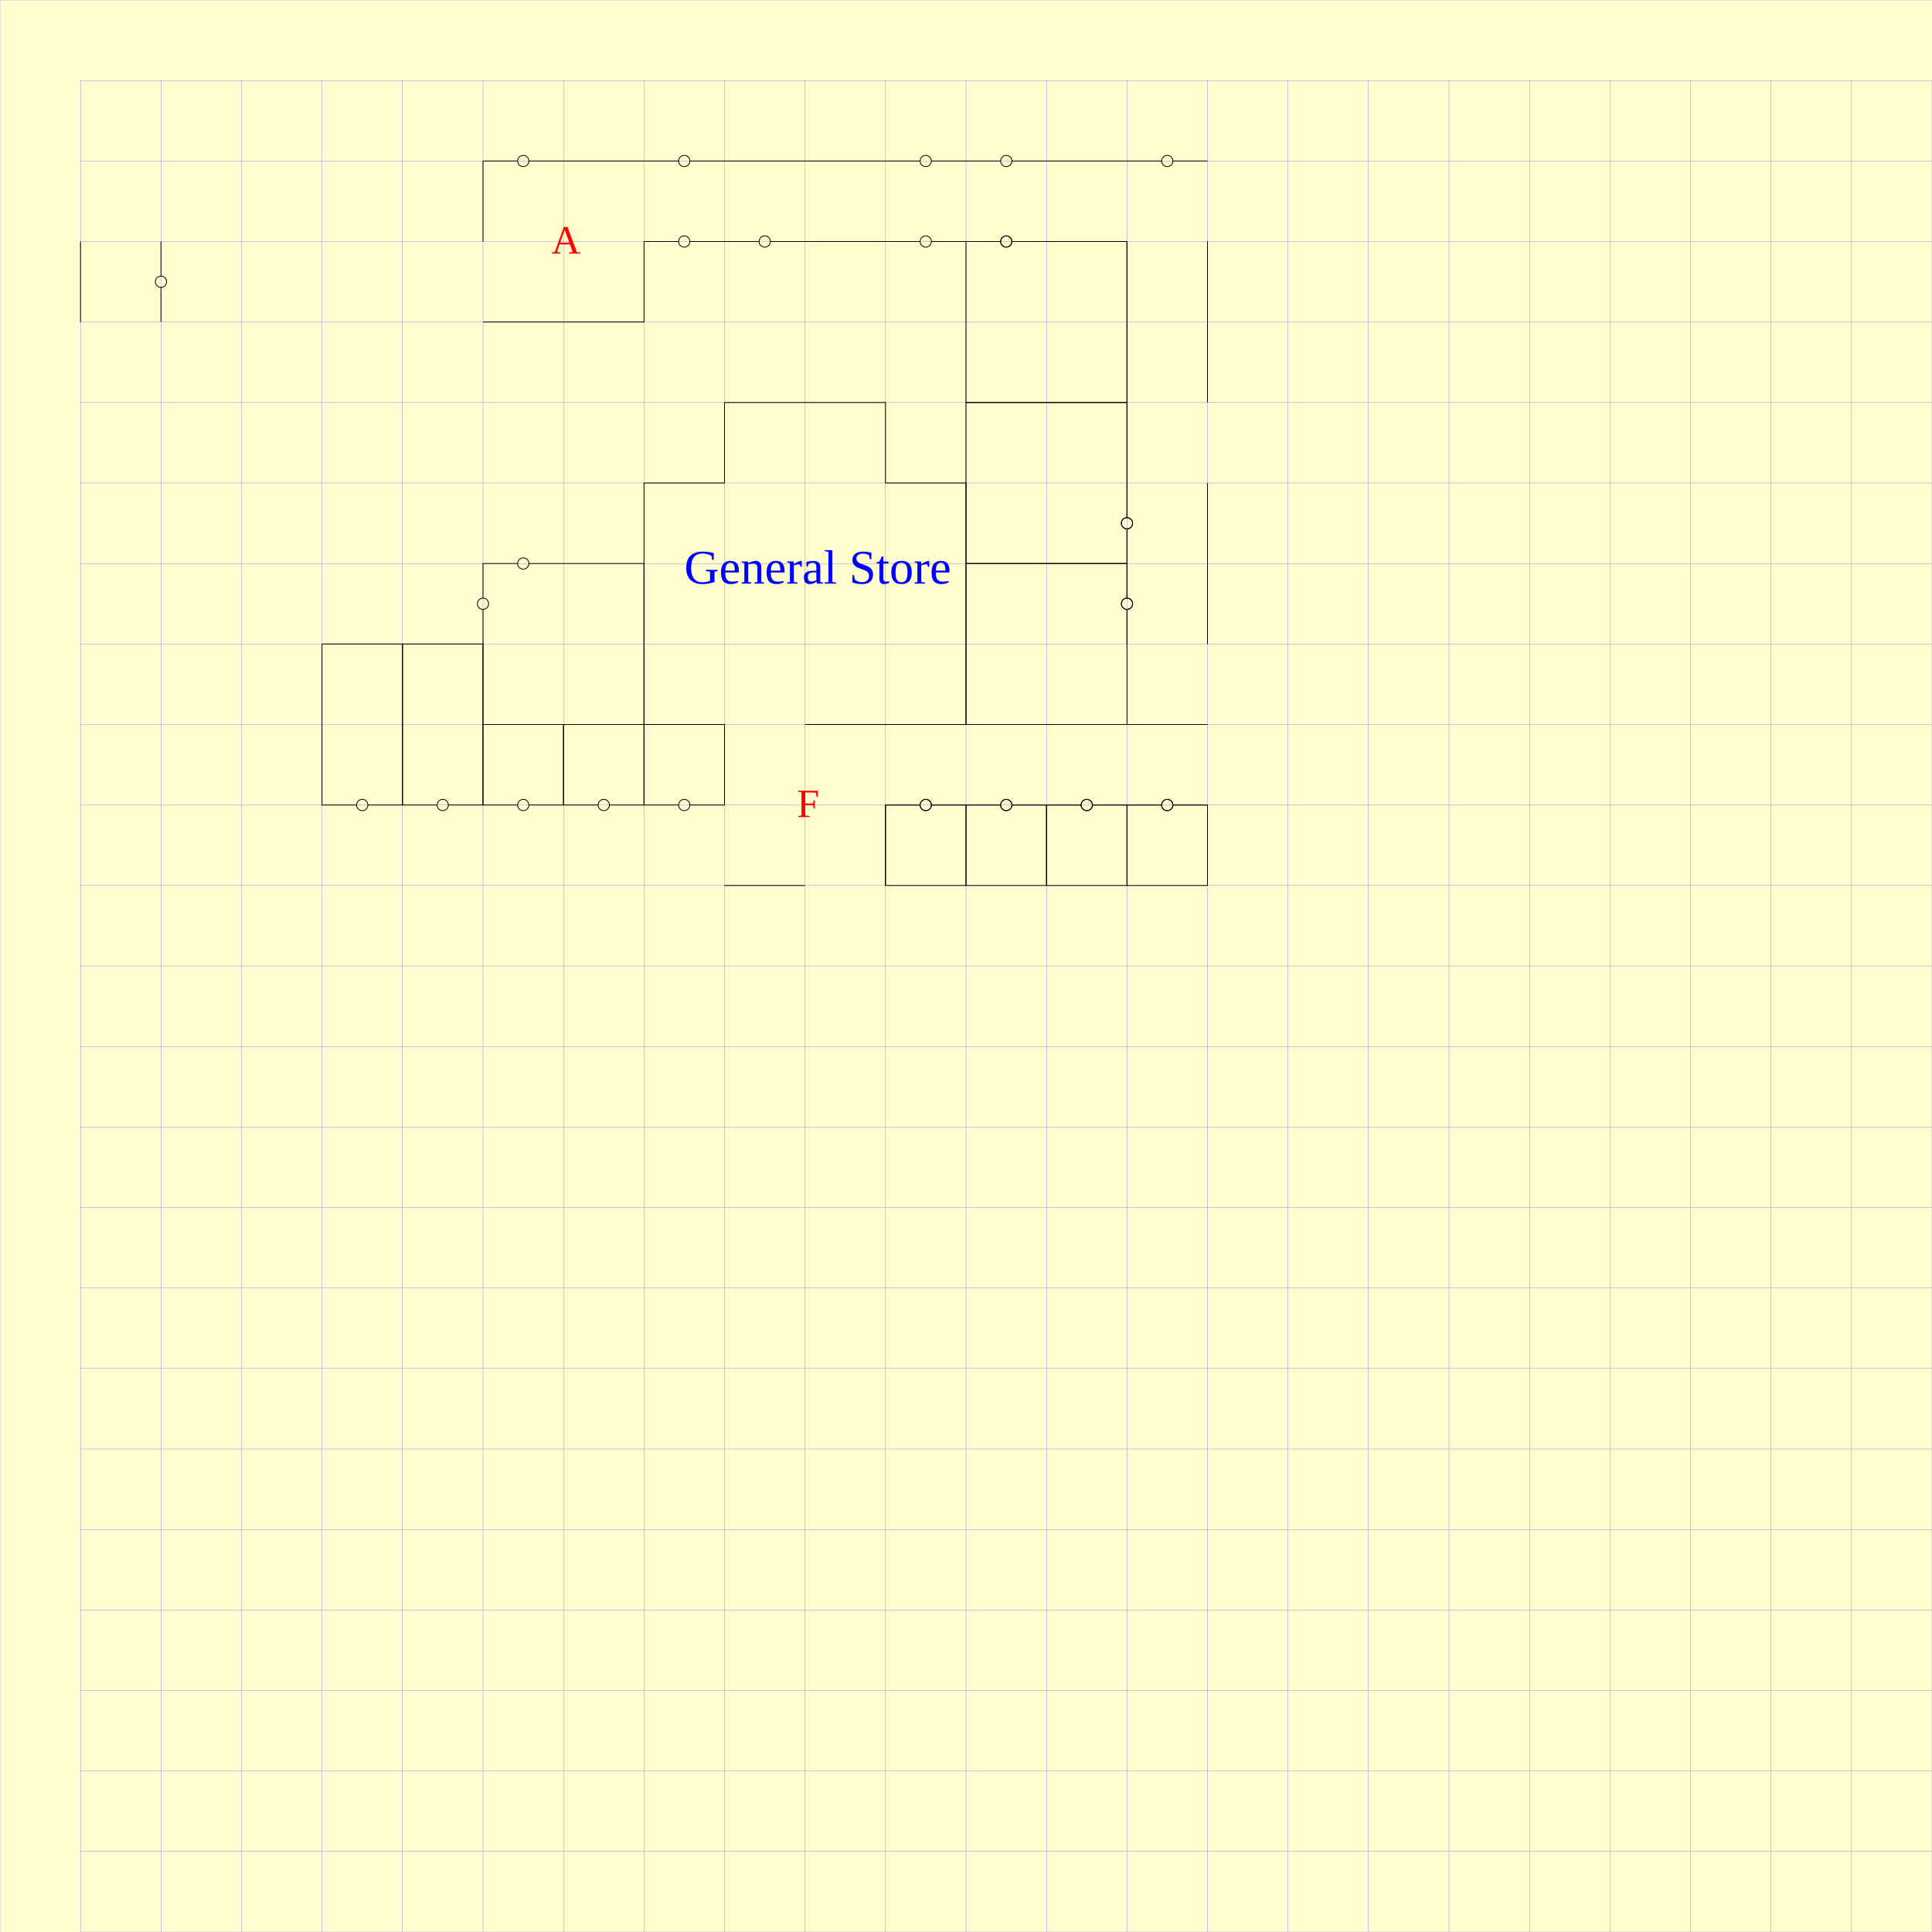
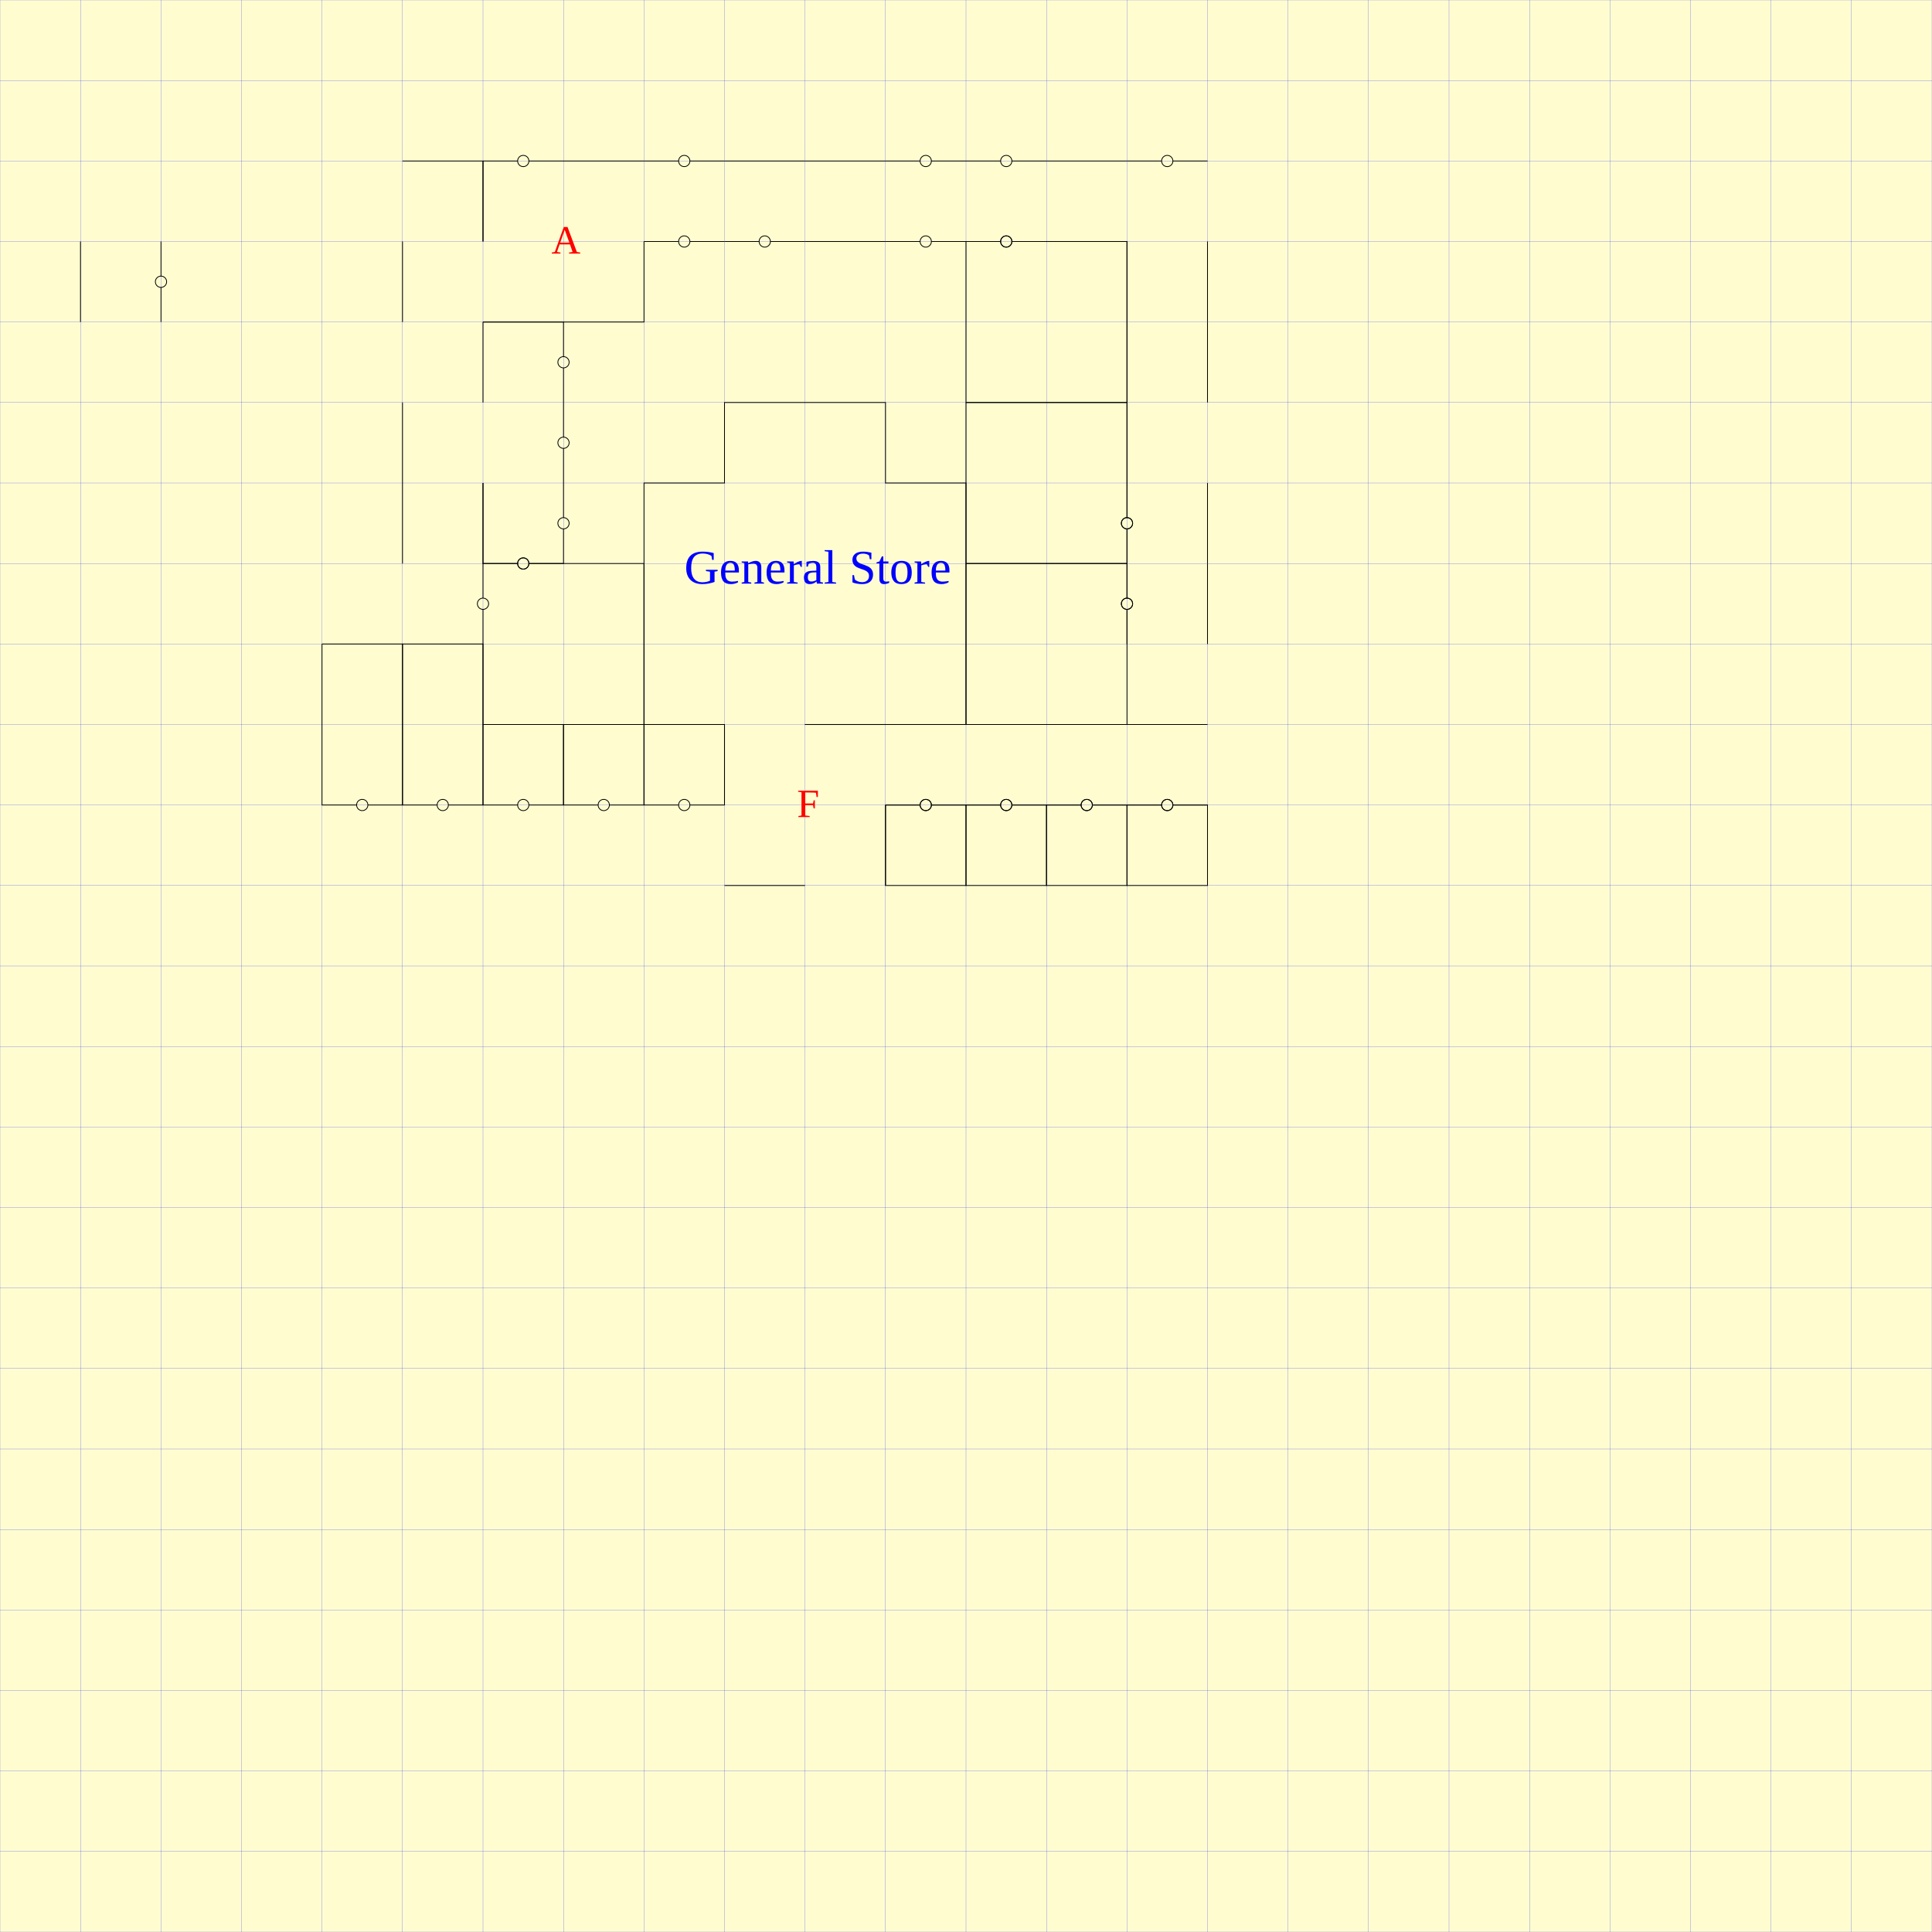
<svg xmlns="http://www.w3.org/2000/svg" width="2400" height="2400">
  <rect fill="#fffdd0" stroke="none" x="0" y="0" width="100%" height="100%" />
-   <path d="M 0 0 L 0 2400 M 100 100 L 100 2400 M 200 100 L 200 2400 M 300 100 L 300 2400 M 400 100 L 400 2400 M 500 100 L 500 2400 M 600 100 L 600 2400            M 700 100 L 700 2400 M 800 100 L 800 2400 M 900 100 L 900 2400 M 1000 100 L 1000 2400 M 1100 100 L 1100 2400 M 1200 100 L 1200 2400            M 1300 100 L 1300 2400 M 1400 100 L 1400 2400 M 1500 100 L 1500 2400 M 1600 100 L 1600 2400 M 1700 100 L 1700 2400 M 1800 100 L 1800 2400            M 1900 100 L 1900 2400 M 2000 100 L 2000 2400 M 2100 100 L 2100 2400 M 2200 100 L 2200 2400 M 2300 100 L 2300 2400 M 2400 100 L 2400 2400" fill="none" stroke="blue" stroke-width=".2" />
-   <path d="M 0 0 L 2400 0 M 100 100 L 2400 100 M 100 200 L 2400 200 M 100 300 L 2400 300 M 100 400 L 2400 400 M 100 500 L 2400 500 M 100 600 L 2400 600     M 100 700 L 2400 700 M 100 800 L 2400 800 M 100 900 L 2400 900 M 100 1000 L 2400 1000 M 100 1100 L 2400 1100 M 100 1200 L 2400 1200     M 100 1300 L 2400 1300 M 100 1400 L 2400 1400 M 100 1500 L 2400 1500 M 100 1600 L 2400 1600 M 100 1700 L 2400 1700 M 100 1800 L 2400 1800     M 100 1900 L 2400 1900 M 100 2000 L 2400 2000 M 100 2100 L 2400 2100 M 100 2200 L 2400 2200 M 100 2300 L 2400 2300 M 100 2400 L 2400 2400" fill="none" stroke="blue" stroke-width=".2" />
-   <path fill="none" stroke="black" stroke-width="1" d="m 1100 1000 l 43 0 a 1 1 0 1 1 14 0 a 1 1 0 1 1 -14 0 m 14 0 l 43 0 l 0 100 l -100 0 l 0 -100" />
-   <path fill="none" stroke="black" stroke-width="1" d="m 1200 1000 l 43 0 a 1 1 0 1 1 14 0 a 1 1 0 1 1 -14 0 m 14 0 l 43 0 l 0 100 l -100 0 l 0 -100" />
-   <path fill="none" stroke="black" stroke-width="1" d="m 1300 1000 l 43 0 a 1 1 0 1 1 14 0 a 1 1 0 1 1 -14 0 m 14 0 l 43 0 l 0 100 l -100 0 l 0 -100" />
-   <path fill="none" stroke="black" stroke-width="1" d="m 1400 1000 l 43 0 a 1 1 0 1 1 14 0 a 1 1 0 1 1 -14 0 m 14 0 l 43 0 l 0 100 l -100 0 l 0 -100" />
-   <path fill="none" stroke="black" stroke-width="1" d="m 800 900 l 0 100 l 43 0 a 1 1 0 1 1 14 0 a 1 1 0 1 1 -14 0 m 14 0 l 43 0 l 0 -100 l -100 0" />
-   <path fill="none" stroke="black" stroke-width="1" d="m 700 900 l 0 100 l 43 0 a 1 1 0 1 1 14 0 a 1 1 0 1 1 -14 0 m 14 0 l 43 0 l 0 -100 l -100 0" />
-   <path fill="none" stroke="black" stroke-width="1" d="m 600 900 l 0 100 l 43 0 a 1 1 0 1 1 14 0 a 1 1 0 1 1 -14 0 m 14 0 l 43 0 l 0 -100 l -100 0" />
-   <path fill="none" stroke="black" stroke-width="1" d="m 500 800 l 0 200 l 43 0 a 1 1 0 1 1 14 0 a 1 1 0 1 1 -14 0 m 14 0 l 43 0 l 0 -200 l -100 0" />
-   <path fill="none" stroke="black" stroke-width="1" d="m 400 800 l 0 200 l 43 0 a 1 1 0 1 1 14 0 a 1 1 0 1 1 -14 0 m 14 0 l 43 0 l 0 -200 l -100 0" />
-   <path fill="none" stroke="black" stroke-width="1" d="m 800 700 l 0 200 l -200 0 l 0 -143 a 1 1 0 1 1 0 -14 a 1 1 0 1 1 0 14 m 0 -14 l 0 -43 l 43 0 a 1 1 0 1 1 14 0 a 1 1 0 1 1 -14 0 m 14 0 l 143 0" />
-   <path fill="none" stroke="black" stroke-width="1" d="m 1200 700 l 200 0 l 0 43 a 1 1 0 1 1 0 14 a 1 1 0 1 1 0 -14 m 0 14 l 0 143 l -200 0 l 0 -200" />
-   <path fill="none" stroke="black" stroke-width="1" d="m 1200 500 l 200 0 l 0 143 a 1 1 0 1 1 0 14 a 1 1 0 1 1 0 -14 m 0 14 l 0 43 l -200 0 l 0 -200" />
-   <path fill="none" stroke="black" stroke-width="1" d="m 1200 300 l 43 0 a 1 1 0 1 1 14 0 a 1 1 0 1 1 -14 0 m 14 0 l 143 0 l 0 200 l -200 0 l 0 -200" />
-   <path stroke="black" fill="none" stroke-width="1" d="m 1400 500 l 0 100" />
-   <path stroke="black" fill="none" stroke-width="1" d="m 1400 300 l 0 100 m 100 -100 l 0 100" />
-   <path stroke="black" fill="none" stroke-width="1" d="m 1400 400 l 0 100 m 100 -100 l 0 100" />
-   <path stroke="black" fill="none" stroke-width="1" d="m 100 300 l 0 100 m 100 -100 l 0 43 a 1 1 0 1 1 0 14 a 1 1 0 1 1 0 -14 m 0 14 l 0 43" />
-   <path stroke="black" fill="none" stroke-width="1" d="m 1400 700 l 0 43 a 1 1 0 1 1 0 14 a 1 1 0 1 1 0 -14 m 0 14 l 0 43 m 100 -100 l 0 100" />
-   <path stroke="black" fill="none" stroke-width="1" d="m 1400 600 l 0 43 a 1 1 0 1 1 0 14 a 1 1 0 1 1 0 -14 m 0 14 l 0 43 m 100 -100 l 0 100" />
-   <path stroke="black" fill="none" stroke-width="1" d="m 1100 900 l 100 0 m -100 100 l 43 0 a 1 1 0 1 1 14 0 a 1 1 0 1 1 -14 0 m 14 0 l 43 0" />
-   <path stroke="black" fill="none" stroke-width="1" d="m 1200 900 l 100 0 m -100 100 l 43 0 a 1 1 0 1 1 14 0 a 1 1 0 1 1 -14 0 m 14 0 l 43 0" />
-   <path stroke="black" fill="none" stroke-width="1" d="m 1300 900 l 100 0 m -100 100 l 43 0 a 1 1 0 1 1 14 0 a 1 1 0 1 1 -14 0 m 14 0 l 43 0" />
-   <path stroke="black" fill="none" stroke-width="1" d="m 1400 900 l 100 0 m -100 100 l 43 0 a 1 1 0 1 1 14 0 a 1 1 0 1 1 -14 0 m 14 0 l 43 0" />
-   <path stroke="black" fill="none" stroke-width="1" d="m 1400 200 l 43 0 a 1 1 0 1 1 14 0 a 1 1 0 1 1 -14 0 m 14 0 l 43 0" />
-   <path stroke="black" fill="none" stroke-width="1" d="m 1300 200 l 100 0 m -100 100 l 100 0" />
-   <path stroke="black" fill="none" stroke-width="1" d="m 1200 200 l 43 0 a 1 1 0 1 1 14 0 a 1 1 0 1 1 -14 0 m 14 0 l 43 0 m -100 100 l 43 0 a 1 1 0 1 1 14 0 a 1 1 0 1 1 -14 0 m 14 0 l 43 0" />
-   <path stroke="black" fill="none" stroke-width="1" d="m 1100 200 l 43 0 a 1 1 0 1 1 14 0 a 1 1 0 1 1 -14 0 m 14 0 l 43 0 m -100 100 l 43 0 a 1 1 0 1 1 14 0 a 1 1 0 1 1 -14 0 m 14 0 l 43 0" />
-   <path stroke="black" fill="none" stroke-width="1" d="m 1000 200 l 100 0 m -100 100 l 100 0" />
-   <path stroke="black" fill="none" stroke-width="1" d="m 900 200 l 100 0 m -100 100 l 43 0 a 1 1 0 1 1 14 0 a 1 1 0 1 1 -14 0 m 14 0 l 43 0" />
-   <path stroke="black" fill="none" stroke-width="1" d="m 800 200 l 43 0 a 1 1 0 1 1 14 0 a 1 1 0 1 1 -14 0 m 14 0 l 43 0 m -100 100 l 43 0 a 1 1 0 1 1 14 0 a 1 1 0 1 1 -14 0 m 14 0 l 43 0" />
-   <path fill="none" stroke="black" stroke-width="1" d="m 900 900 l -100 0 l 0 -300 l 100 0 l 0 -100 l 200 0 l 0 100 l 100 0 l 0 300 l -200 0" />
+   <path d="M 0 0 L 2400 0 M 0 100 L 2400 100 M 0 200 L 2400 200 M 0 300 L 2400 300 M 0 400 L 2400 400 M 0 500 L 2400 500 M 0 600 L 2400 600     M 0 700 L 2400 700 M 0 800 L 2400 800 M 0 900 L 2400 900 M 0 1000 L 2400 1000 M 0 1100 L 2400 1100 M 0 1200 L 2400 1200     M 0 1300 L 2400 1300 M 0 1400 L 2400 1400 M 0 1500 L 2400 1500 M 0 1600 L 2400 1600 M 0 1700 L 2400 1700 M 0 1800 L 2400 1800     M 0 1900 L 2400 1900 M 0 2000 L 2400 2000 M 0 2100 L 2400 2100 M 0 2200 L 2400 2200 M 0 2300 L 2400 2300 M 0 2400 L 2400 2400" fill="none" stroke="blue" stroke-width=".2" />
+   <path d="M 0 0 L 0 2400 M 100 0 L 100 2400 M 200 0 L 200 2400 M 300 0 L 300 2400 M 400 0 L 400 2400 M 500 0 L 500 2400 M 600 0 L 600 2400            M 700 0 L 700 2400 M 800 0 L 800 2400 M 900 0 L 900 2400 M 1000 0 L 1000 2400 M 1100 0 L 1100 2400 M 1200 0 L 1200 2400      M 1300 0 L 1300 2400 M 1400 0 L 1400 2400 M 1500 0 L 1500 2400 M 1600 0 L 1600 2400 M 1700 0 L 1700 2400 M 1800 0 L 1800 2400     M 1900 0 L 1900 2400 M 2000 0 L 2000 2400 M 2100 0 L 2100 2400 M 2200 0 L 2200 2400 M 2300 0 L 2300 2400 M 2400 0 L 2400 2400" fill="none" stroke="blue" stroke-width=".2" />
+   <path fill="none" stroke="black" stroke-width="1" d="M 1100 1000 l 43 0 a 1 1 0 1 1 14 0 a 1 1 0 1 1 -14 0 m 14 0 l 43 0 l 0 100 l -100 0 l 0 -100" />
+   <path fill="none" stroke="black" stroke-width="1" d="M 1200 1000 l 43 0 a 1 1 0 1 1 14 0 a 1 1 0 1 1 -14 0 m 14 0 l 43 0 l 0 100 l -100 0 l 0 -100" />
+   <path fill="none" stroke="black" stroke-width="1" d="M 1300 1000 l 43 0 a 1 1 0 1 1 14 0 a 1 1 0 1 1 -14 0 m 14 0 l 43 0 l 0 100 l -100 0 l 0 -100" />
+   <path fill="none" stroke="black" stroke-width="1" d="M 1400 1000 l 43 0 a 1 1 0 1 1 14 0 a 1 1 0 1 1 -14 0 m 14 0 l 43 0 l 0 100 l -100 0 l 0 -100" />
+   <path fill="none" stroke="black" stroke-width="1" d="M 800 900 l 0 100 l 43 0 a 1 1 0 1 1 14 0 a 1 1 0 1 1 -14 0 m 14 0 l 43 0 l 0 -100 l -100 0" />
+   <path fill="none" stroke="black" stroke-width="1" d="M 700 900 l 0 100 l 43 0 a 1 1 0 1 1 14 0 a 1 1 0 1 1 -14 0 m 14 0 l 43 0 l 0 -100 l -100 0" />
+   <path fill="none" stroke="black" stroke-width="1" d="M 600 900 l 0 100 l 43 0 a 1 1 0 1 1 14 0 a 1 1 0 1 1 -14 0 m 14 0 l 43 0 l 0 -100 l -100 0" />
+   <path fill="none" stroke="black" stroke-width="1" d="M 500 800 l 0 200 l 43 0 a 1 1 0 1 1 14 0 a 1 1 0 1 1 -14 0 m 14 0 l 43 0 l 0 -200 l -100 0" />
+   <path fill="none" stroke="black" stroke-width="1" d="M 400 800 l 0 200 l 43 0 a 1 1 0 1 1 14 0 a 1 1 0 1 1 -14 0 m 14 0 l 43 0 l 0 -200 l -100 0" />
+   <path fill="none" stroke="black" stroke-width="1" d="M 800 700 l 0 200 l -200 0 l 0 -143 a 1 1 0 1 1 0 -14 a 1 1 0 1 1 0 14 m 0 -14 l 0 -43 l 43 0 a 1 1 0 1 1 14 0 a 1 1 0 1 1 -14 0 m 14 0 l 143 0" />
+   <path fill="none" stroke="black" stroke-width="1" d="M 1200 700 l 200 0 l 0 43 a 1 1 0 1 1 0 14 a 1 1 0 1 1 0 -14 m 0 14 l 0 143 l -200 0 l 0 -200" />
+   <path fill="none" stroke="black" stroke-width="1" d="M 1200 500 l 200 0 l 0 143 a 1 1 0 1 1 0 14 a 1 1 0 1 1 0 -14 m 0 14 l 0 43 l -200 0 l 0 -200" />
+   <path fill="none" stroke="black" stroke-width="1" d="M 1200 300 l 43 0 a 1 1 0 1 1 14 0 a 1 1 0 1 1 -14 0 m 14 0 l 143 0 l 0 200 l -200 0 l 0 -200" />
+   <path stroke="black" fill="none" stroke-width="1" d="M 1400 500 l 0 100" />
+   <path stroke="black" fill="none" stroke-width="1" d="M 1400 300 l 0 100 m 100 -100 l 0 100" />
+   <path stroke="black" fill="none" stroke-width="1" d="M 1400 400 l 0 100 m 100 -100 l 0 100" />
+   <path stroke="black" fill="none" stroke-width="1" d="M 100 300 l 0 100 m 100 -100 l 0 43 a 1 1 0 1 1 0 14 a 1 1 0 1 1 0 -14 m 0 14 l 0 43" />
+   <path stroke="black" fill="none" stroke-width="1" d="M 1400 700 l 0 43 a 1 1 0 1 1 0 14 a 1 1 0 1 1 0 -14 m 0 14 l 0 43 m 100 -100 l 0 100" />
+   <path stroke="black" fill="none" stroke-width="1" d="M 1400 600 l 0 43 a 1 1 0 1 1 0 14 a 1 1 0 1 1 0 -14 m 0 14 l 0 43 m 100 -100 l 0 100" />
+   <path stroke="black" fill="none" stroke-width="1" d="M 1100 900 l 100 0 m -100 100 l 43 0 a 1 1 0 1 1 14 0 a 1 1 0 1 1 -14 0 m 14 0 l 43 0" />
+   <path stroke="black" fill="none" stroke-width="1" d="M 1200 900 l 100 0 m -100 100 l 43 0 a 1 1 0 1 1 14 0 a 1 1 0 1 1 -14 0 m 14 0 l 43 0" />
+   <path stroke="black" fill="none" stroke-width="1" d="M 1300 900 l 100 0 m -100 100 l 43 0 a 1 1 0 1 1 14 0 a 1 1 0 1 1 -14 0 m 14 0 l 43 0" />
+   <path stroke="black" fill="none" stroke-width="1" d="M 1400 900 l 100 0 m -100 100 l 43 0 a 1 1 0 1 1 14 0 a 1 1 0 1 1 -14 0 m 14 0 l 43 0" />
+   <path stroke="black" fill="none" stroke-width="1" d="M 1400 200 l 43 0 a 1 1 0 1 1 14 0 a 1 1 0 1 1 -14 0 m 14 0 l 43 0" />
+   <path stroke="black" fill="none" stroke-width="1" d="M 1300 200 l 100 0 m -100 100 l 100 0" />
+   <path stroke="black" fill="none" stroke-width="1" d="M 1200 200 l 43 0 a 1 1 0 1 1 14 0 a 1 1 0 1 1 -14 0 m 14 0 l 43 0 m -100 100 l 43 0 a 1 1 0 1 1 14 0 a 1 1 0 1 1 -14 0 m 14 0 l 43 0" />
+   <path stroke="black" fill="none" stroke-width="1" d="M 1100 200 l 43 0 a 1 1 0 1 1 14 0 a 1 1 0 1 1 -14 0 m 14 0 l 43 0 m -100 100 l 43 0 a 1 1 0 1 1 14 0 a 1 1 0 1 1 -14 0 m 14 0 l 43 0" />
+   <path stroke="black" fill="none" stroke-width="1" d="M 1000 200 l 100 0 m -100 100 l 100 0" />
+   <path stroke="black" fill="none" stroke-width="1" d="M 900 200 l 100 0 m -100 100 l 43 0 a 1 1 0 1 1 14 0 a 1 1 0 1 1 -14 0 m 14 0 l 43 0" />
+   <path stroke="black" fill="none" stroke-width="1" d="M 800 200 l 43 0 a 1 1 0 1 1 14 0 a 1 1 0 1 1 -14 0 m 14 0 l 43 0 m -100 100 l 43 0 a 1 1 0 1 1 14 0 a 1 1 0 1 1 -14 0 m 14 0 l 43 0" />
+   <path stroke="black" fill="none" stroke-width="1" d="M 500 200 l 100 0 l 0 100" />
+   <path stroke="black" fill="none" stroke-width="1" d="M 500 300 l 0 100" />
+   <path stroke="black" fill="none" stroke-width="1" d="M 500 400 m 100 0 l 0 100" />
+   <path stroke="black" fill="none" stroke-width="1" d="M 500 500 l 0 100" />
+   <path stroke="black" fill="none" stroke-width="1" d="M 500 600 l 0 100 m 100 -100 l 0 100" />
+   <path stroke="black" fill="none" stroke-width="1" d="M 600 400 l 100 0 l 0 43 a 1 1 0 1 1 0 14 a 1 1 0 1 1 0 -14 m 0 14 l 0 43 m -100  l 0 -100" />
+   <path stroke="black" fill="none" stroke-width="1" d="M 600 500 m 100 0 l 0 43 a 1 1 0 1 1 0 14 a 1 1 0 1 1 0 -14 m 0 14 l 0 43" />
+   <path stroke="black" fill="none" stroke-width="1" d="M 600 600               m 100 0               l 0 43 a 1 1 0 1 1 0 14 a 1 1 0 1 1 0 -14 m 0 14 l 0 43              l -43 0 a 1 1 0 1 1 -14 0 a 1 1 0 1 1 14 0 m -14 0 l -43 0              l 0 -100" />
+   <path fill="none" stroke="black" stroke-width="1" d="M 900 900 l -100 0 l 0 -300 l 100 0 l 0 -100 l 200 0 l 0 100 l 100 0 l 0 300 l -200 0" />
  <text x="850" y="725" font-size="60" fill="blue">General Store</text>
-   <path fill="none" stroke="black" stroke-width="1" d="m 900 900 l 0 100 m 0 100 l 100 0 m 100 0 l 0 -100 m 0 -100 l -100 0" />
+   <path fill="none" stroke="black" stroke-width="1" d="M 900 900 l 0 100 m 0 100 l 100 0 m 100 0 l 0 -100 m 0 -100 l -100 0" />
  <text x="990" y="1015" font-size="50" fill="red">F</text>
-   <path fill="none" stroke="black" stroke-width="1" d="m 600 200 l 43 0 a 1 1 0 1 1 14 0 a 1 1 0 1 1 -14 0 m 14 0 l 143 0 m 0 100 l 0 100 l -200 0 m 0 -100 l 0 -100" />
+   <path fill="none" stroke="black" stroke-width="1" d="M 600 200 l 43 0 a 1 1 0 1 1 14 0 a 1 1 0 1 1 -14 0 m 14 0 l 143 0 m 0 100 l 0 100 l -200 0 m 0 -100 l 0 -100" />
  <text x="685" y="315" font-size="50" fill="red">A</text>
</svg>
